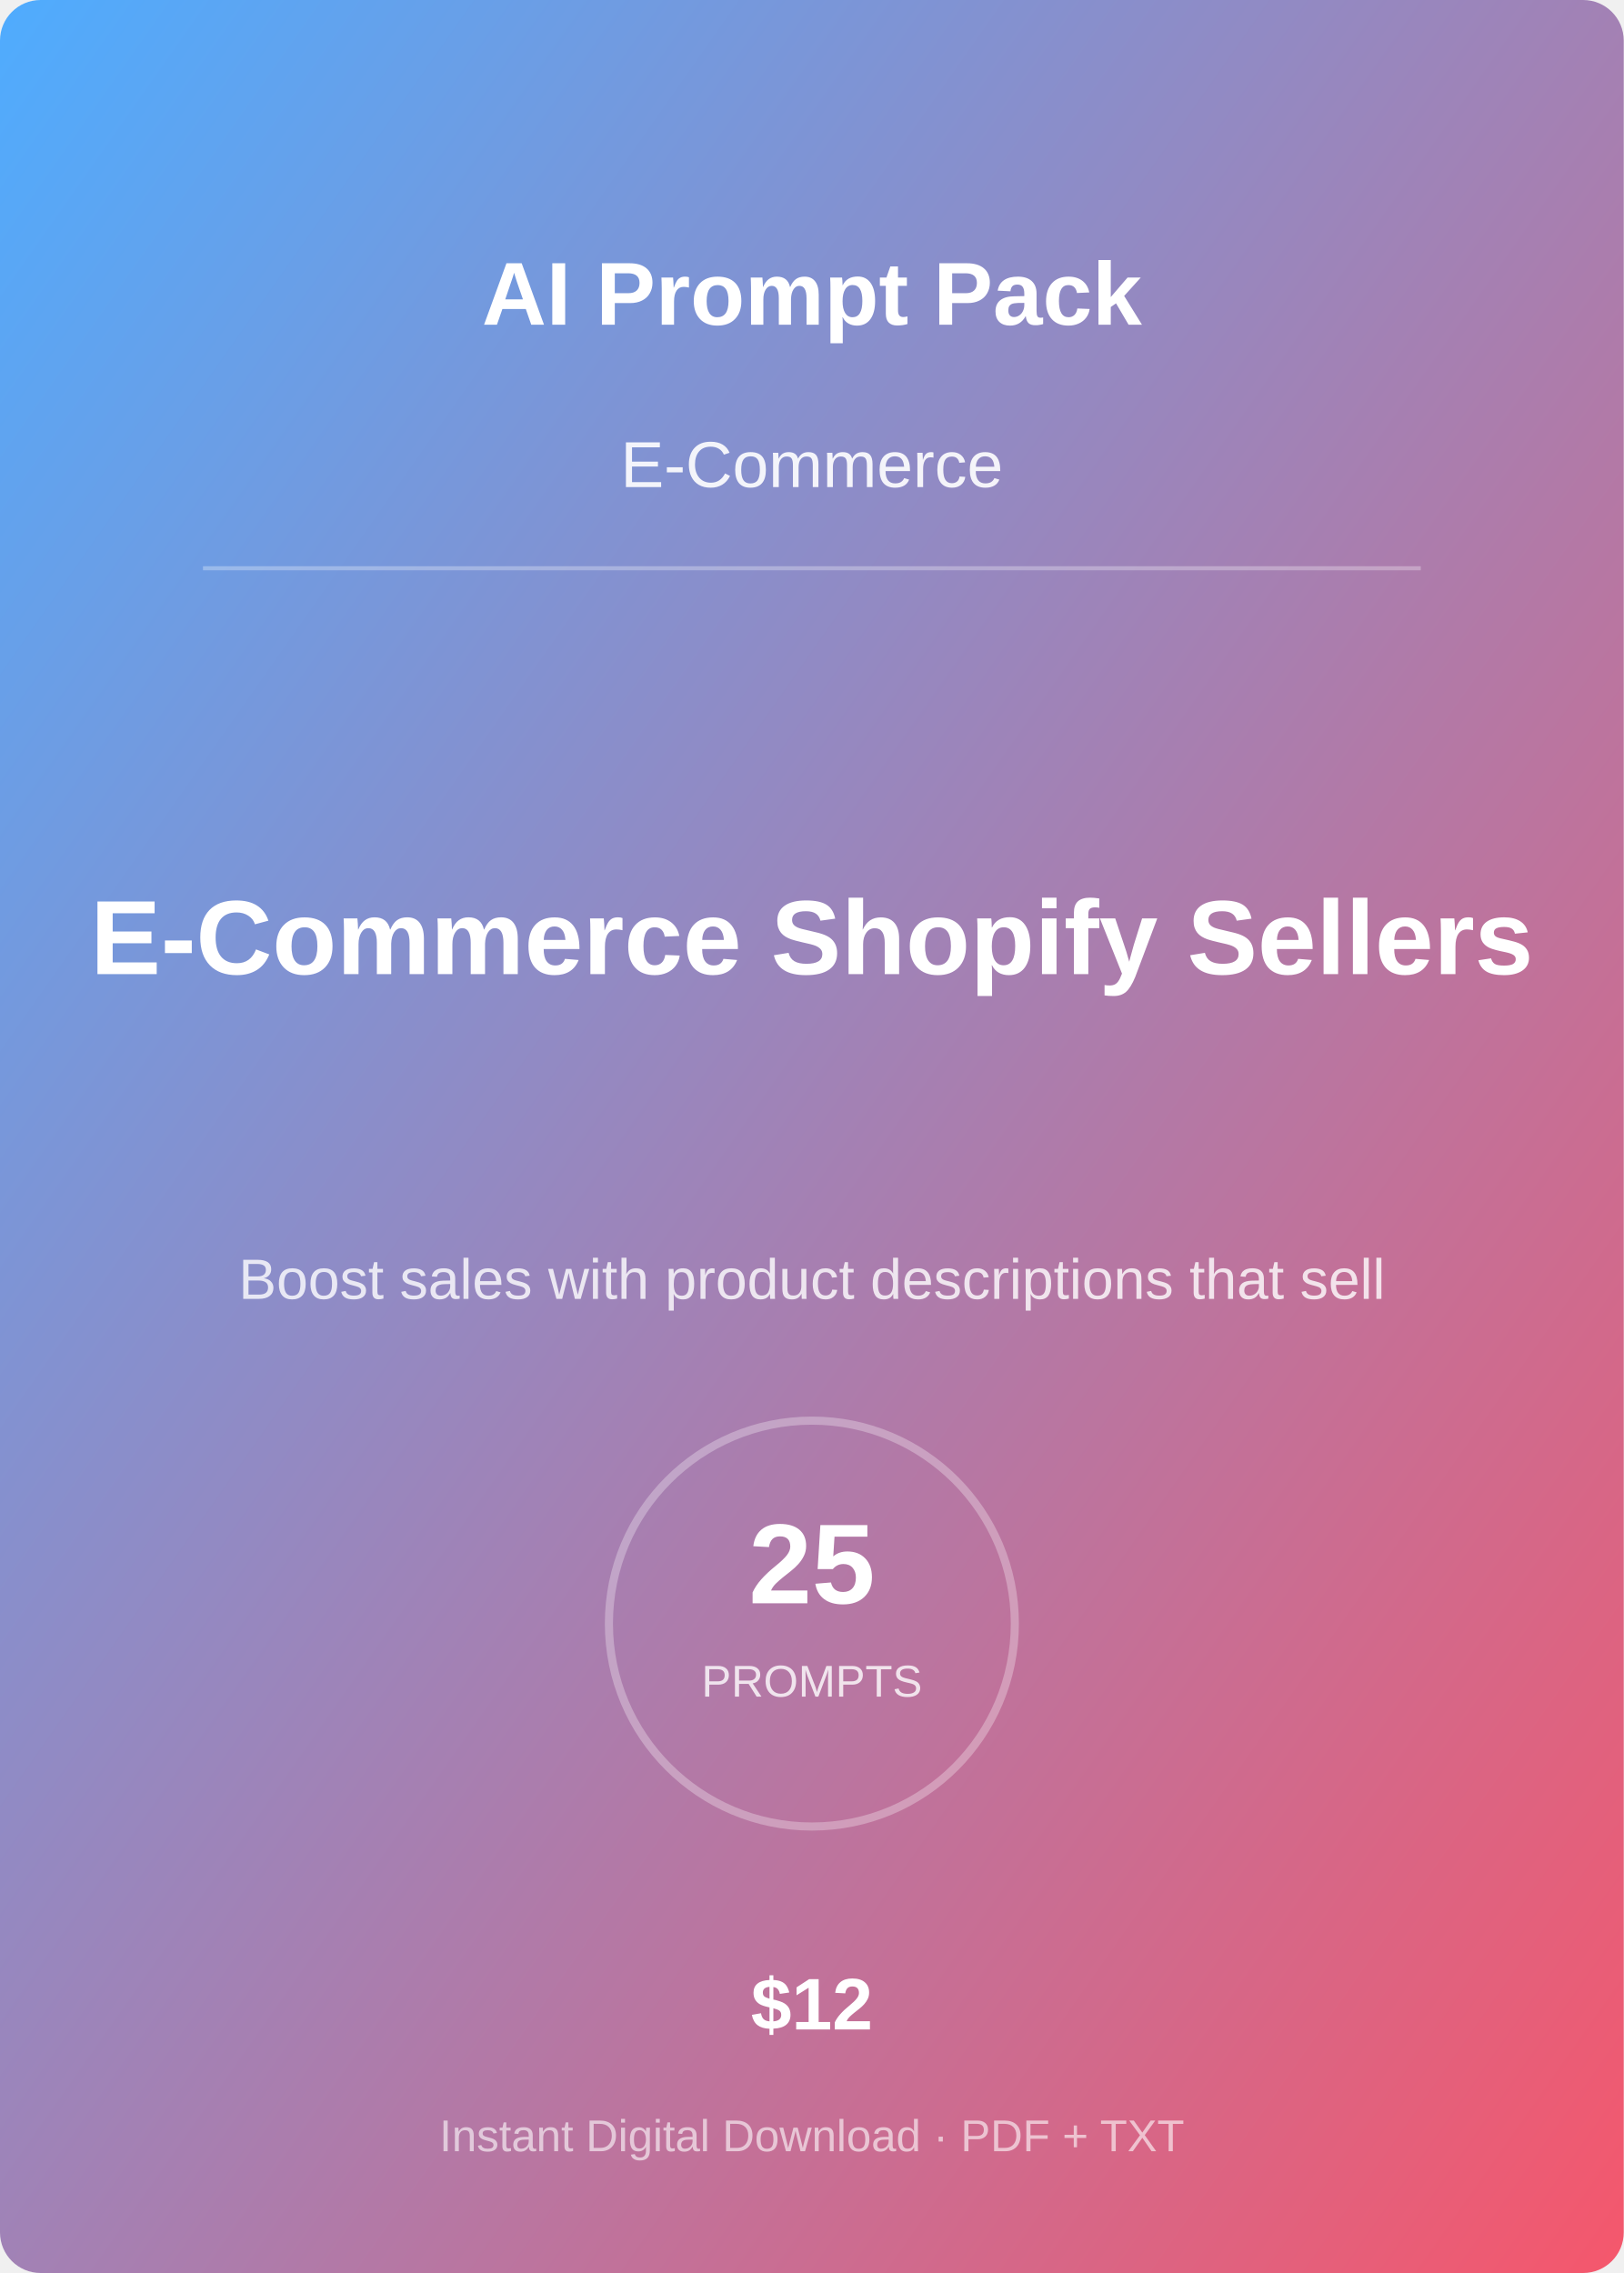
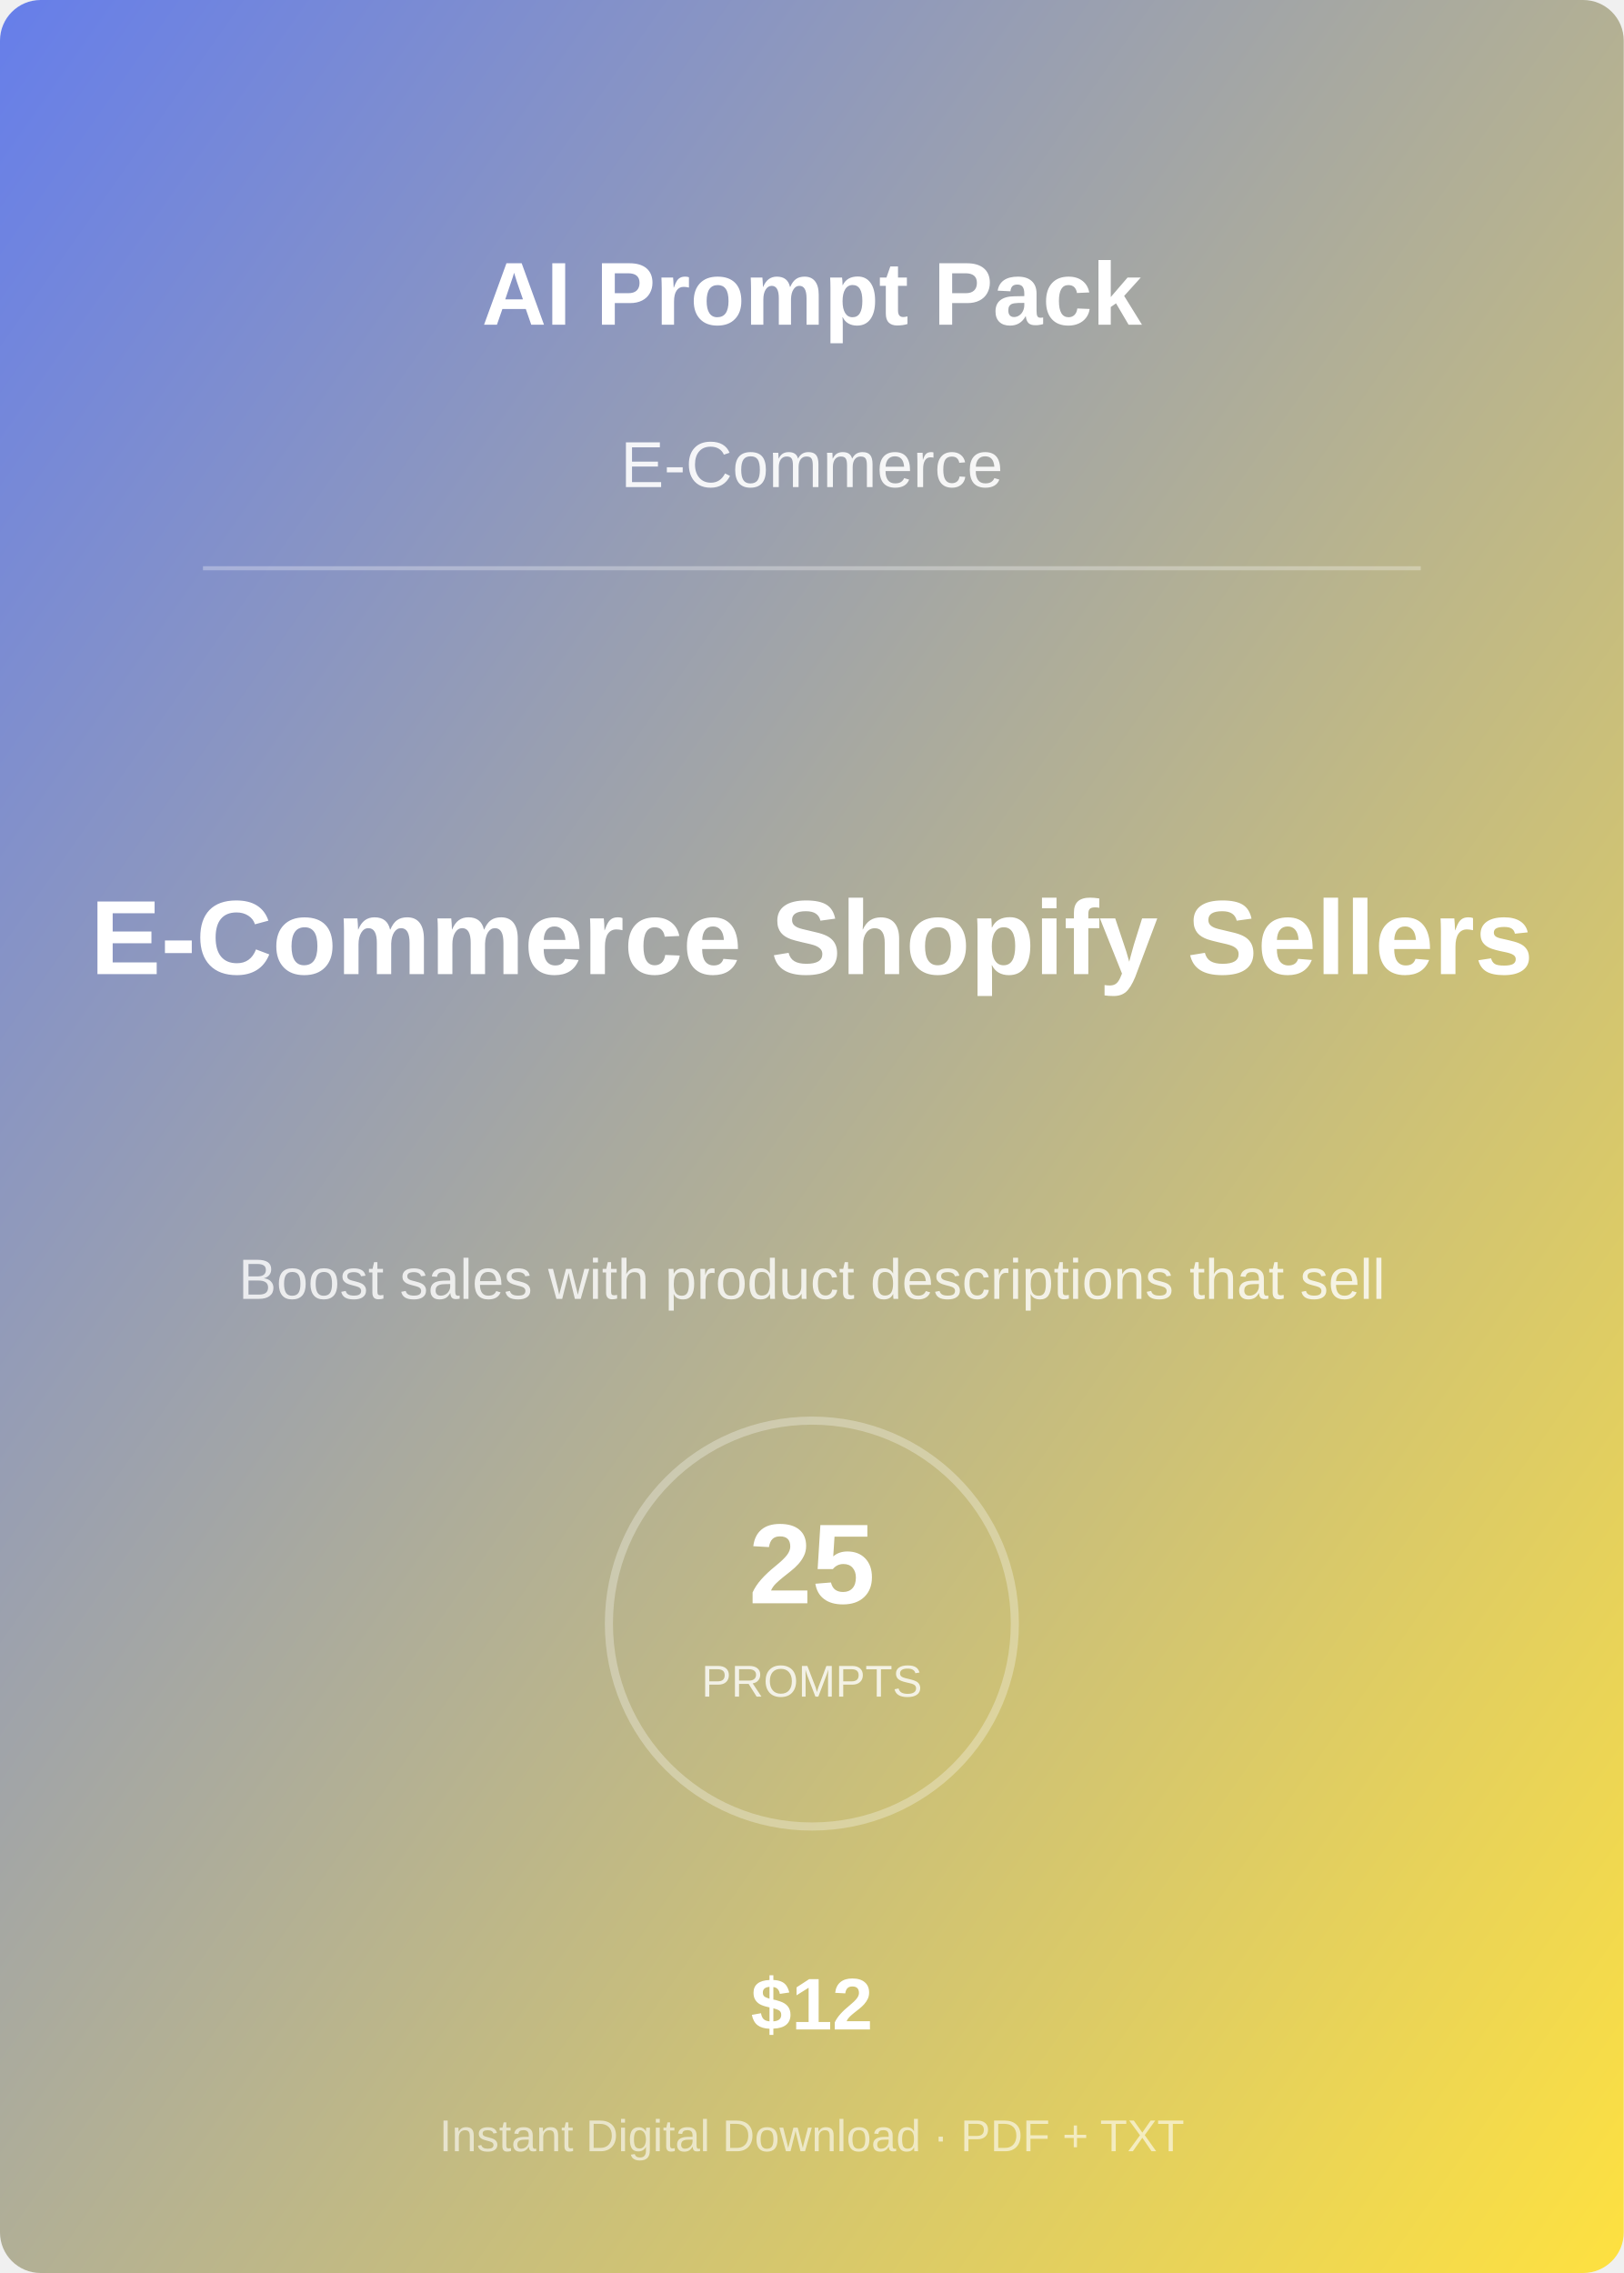
<svg xmlns="http://www.w3.org/2000/svg" viewBox="0 0 400 560">
  <defs>
    <linearGradient id="bg" x1="0%" y1="0%" x2="100%" y2="100%">
-       <stop offset="0%" style="stop-color:#4facfe" />
-       <stop offset="100%" style="stop-color:#f5576c" />
+       <stop offset="0%" style="stop-color:#667eea" />
+       <stop offset="100%" style="stop-color:#fee140" />
    </linearGradient>
  </defs>
  <rect width="400" height="560" fill="url(#bg)" rx="10" />
  <text x="200" y="80" text-anchor="middle" font-family="Arial,sans-serif" font-size="22" font-weight="bold" fill="#fff">AI Prompt Pack</text>
  <text x="200" y="120" text-anchor="middle" font-family="Arial,sans-serif" font-size="16" fill="#fff" opacity="0.9">E-Commerce</text>
  <line x1="50" y1="140" x2="350" y2="140" stroke="#fff" stroke-width="1" opacity="0.3" />
  <text x="200" y="240" text-anchor="middle" font-family="Arial,sans-serif" font-size="26" font-weight="bold" fill="#fff">E-Commerce Shopify Sellers</text>
  <text x="200" y="320" text-anchor="middle" font-family="Arial,sans-serif" font-size="14" fill="#fff" opacity="0.8">Boost sales with product descriptions that sell</text>
  <circle cx="200" cy="400" r="50" fill="none" stroke="#fff" stroke-width="2" opacity="0.3" />
  <text x="200" y="395" text-anchor="middle" font-family="Arial,sans-serif" font-size="28" font-weight="bold" fill="#fff">25</text>
  <text x="200" y="418" text-anchor="middle" font-family="Arial,sans-serif" font-size="11" fill="#fff" opacity="0.8">PROMPTS</text>
  <text x="200" y="500" text-anchor="middle" font-family="Arial,sans-serif" font-size="18" font-weight="bold" fill="#fff">$12</text>
  <text x="200" y="530" text-anchor="middle" font-family="Arial,sans-serif" font-size="11" fill="#fff" opacity="0.6">Instant Digital Download · PDF + TXT</text>
</svg>
